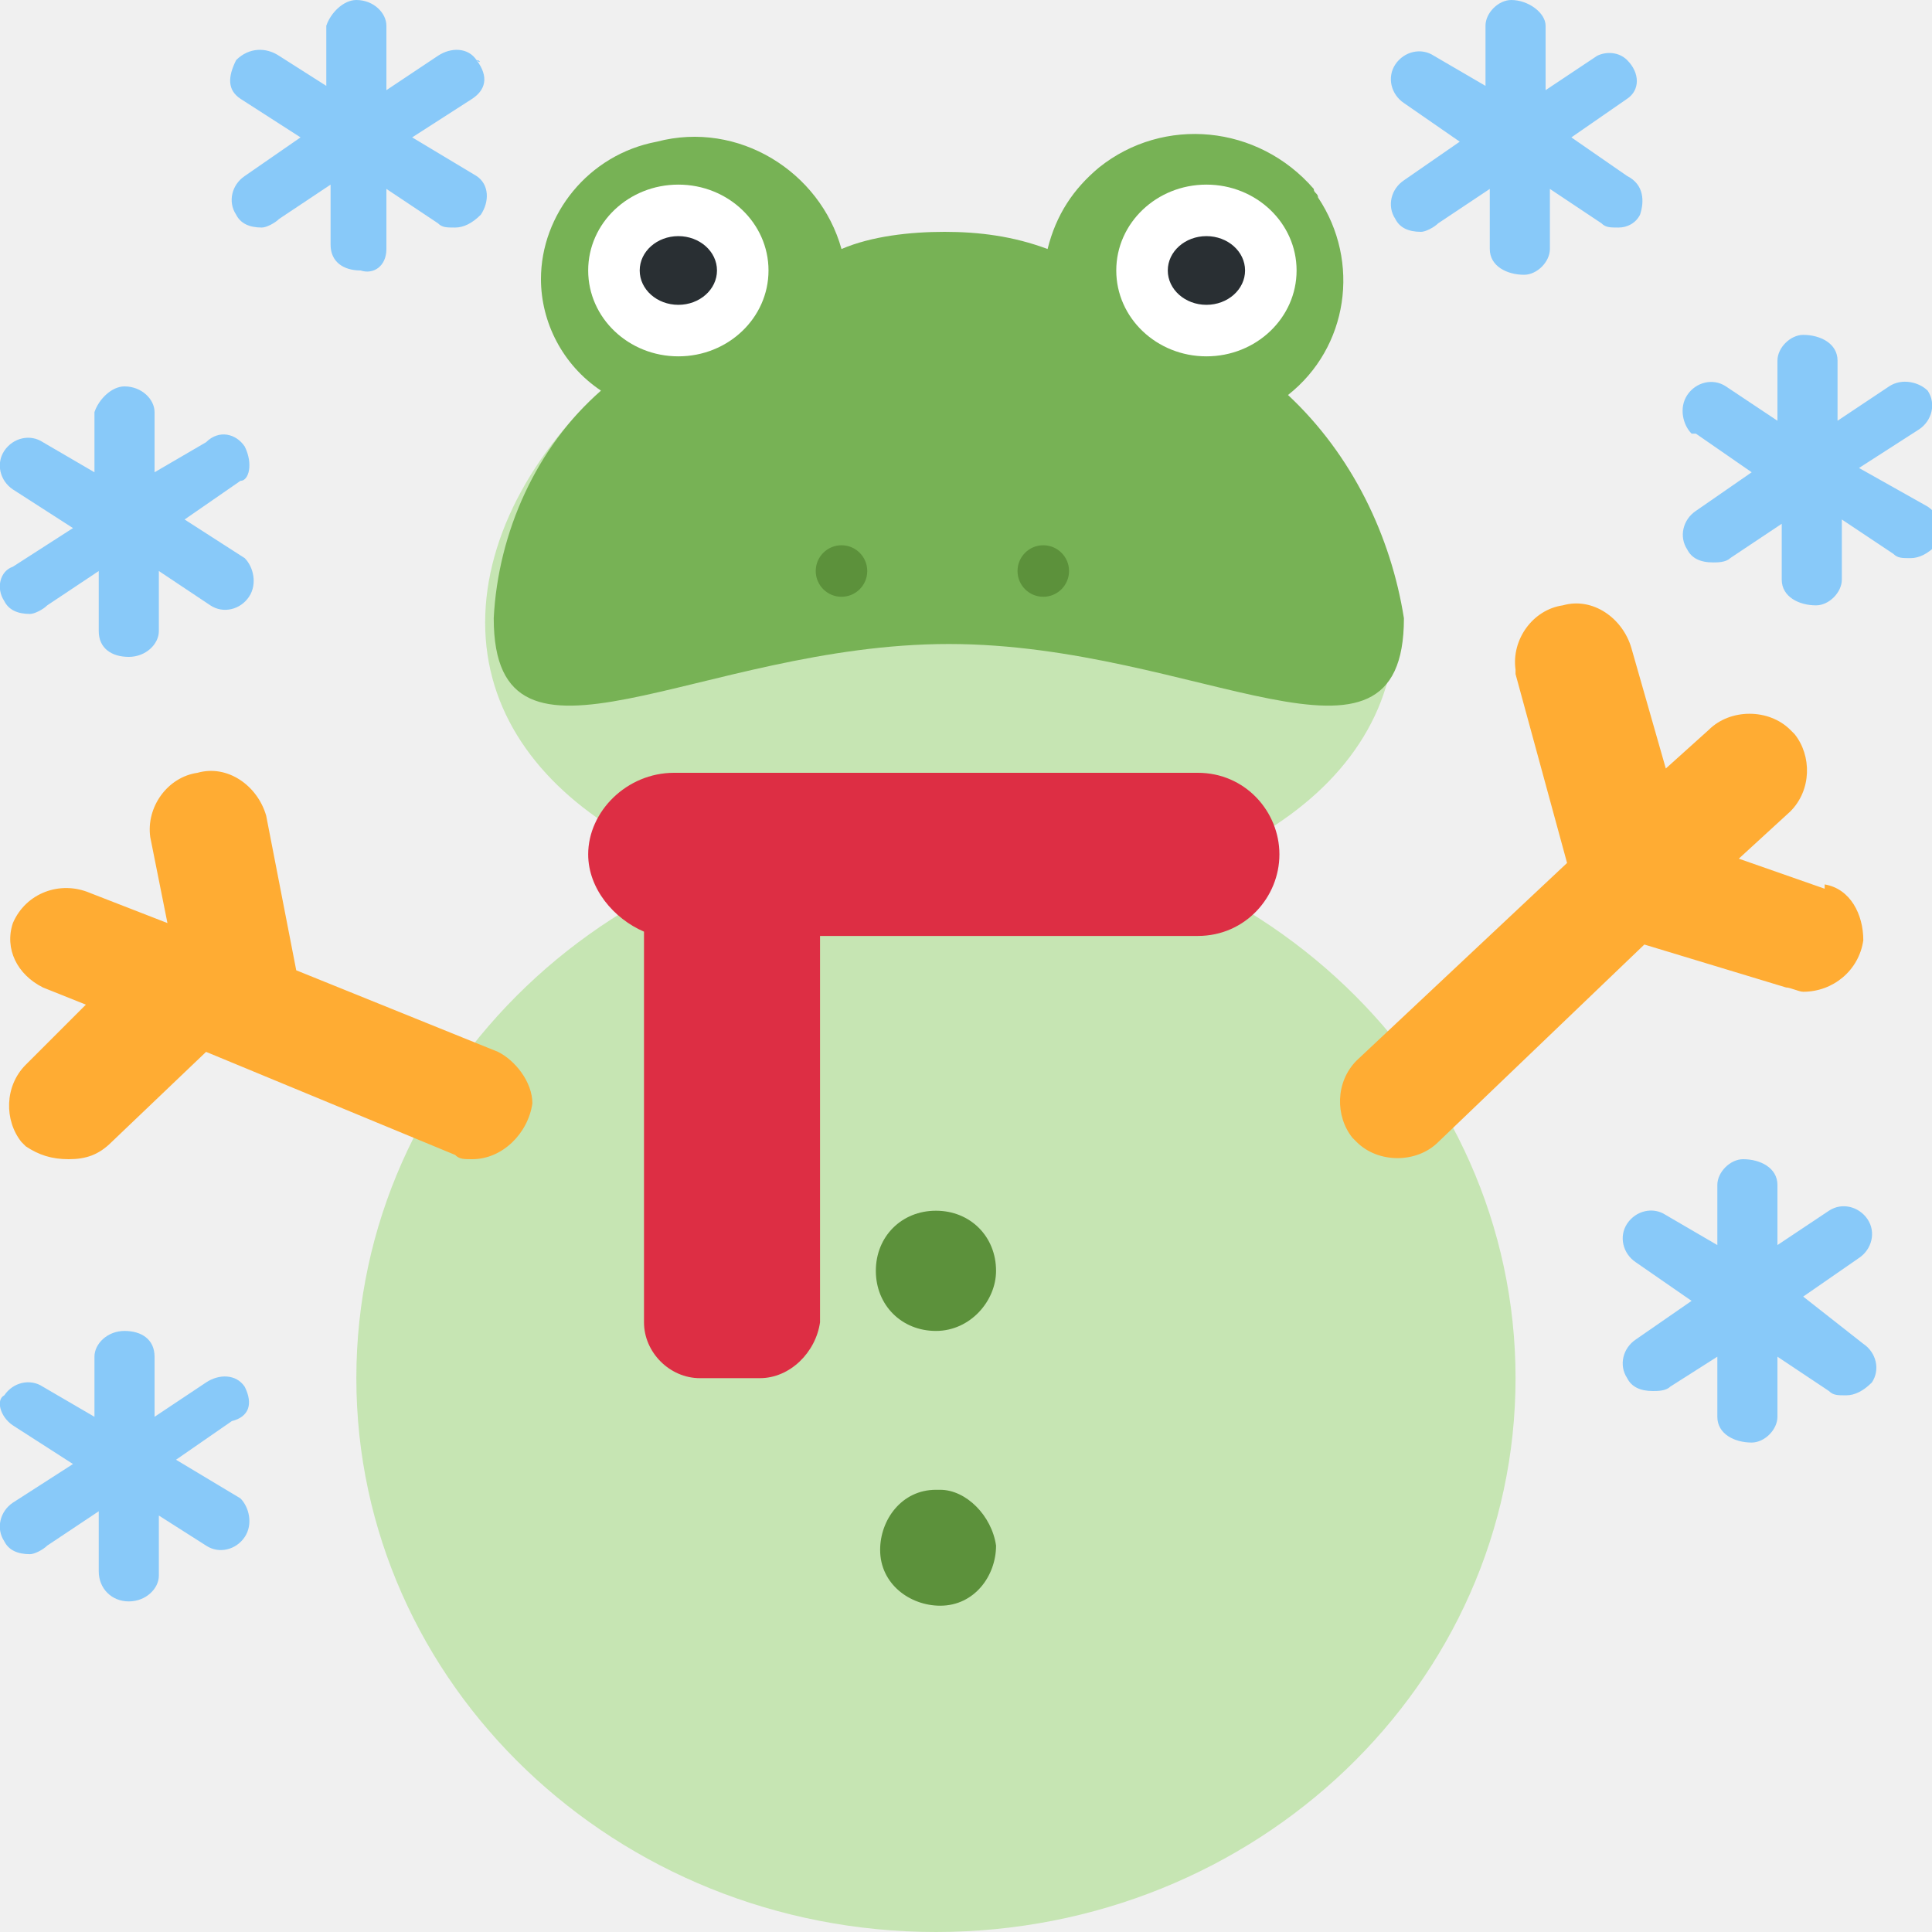
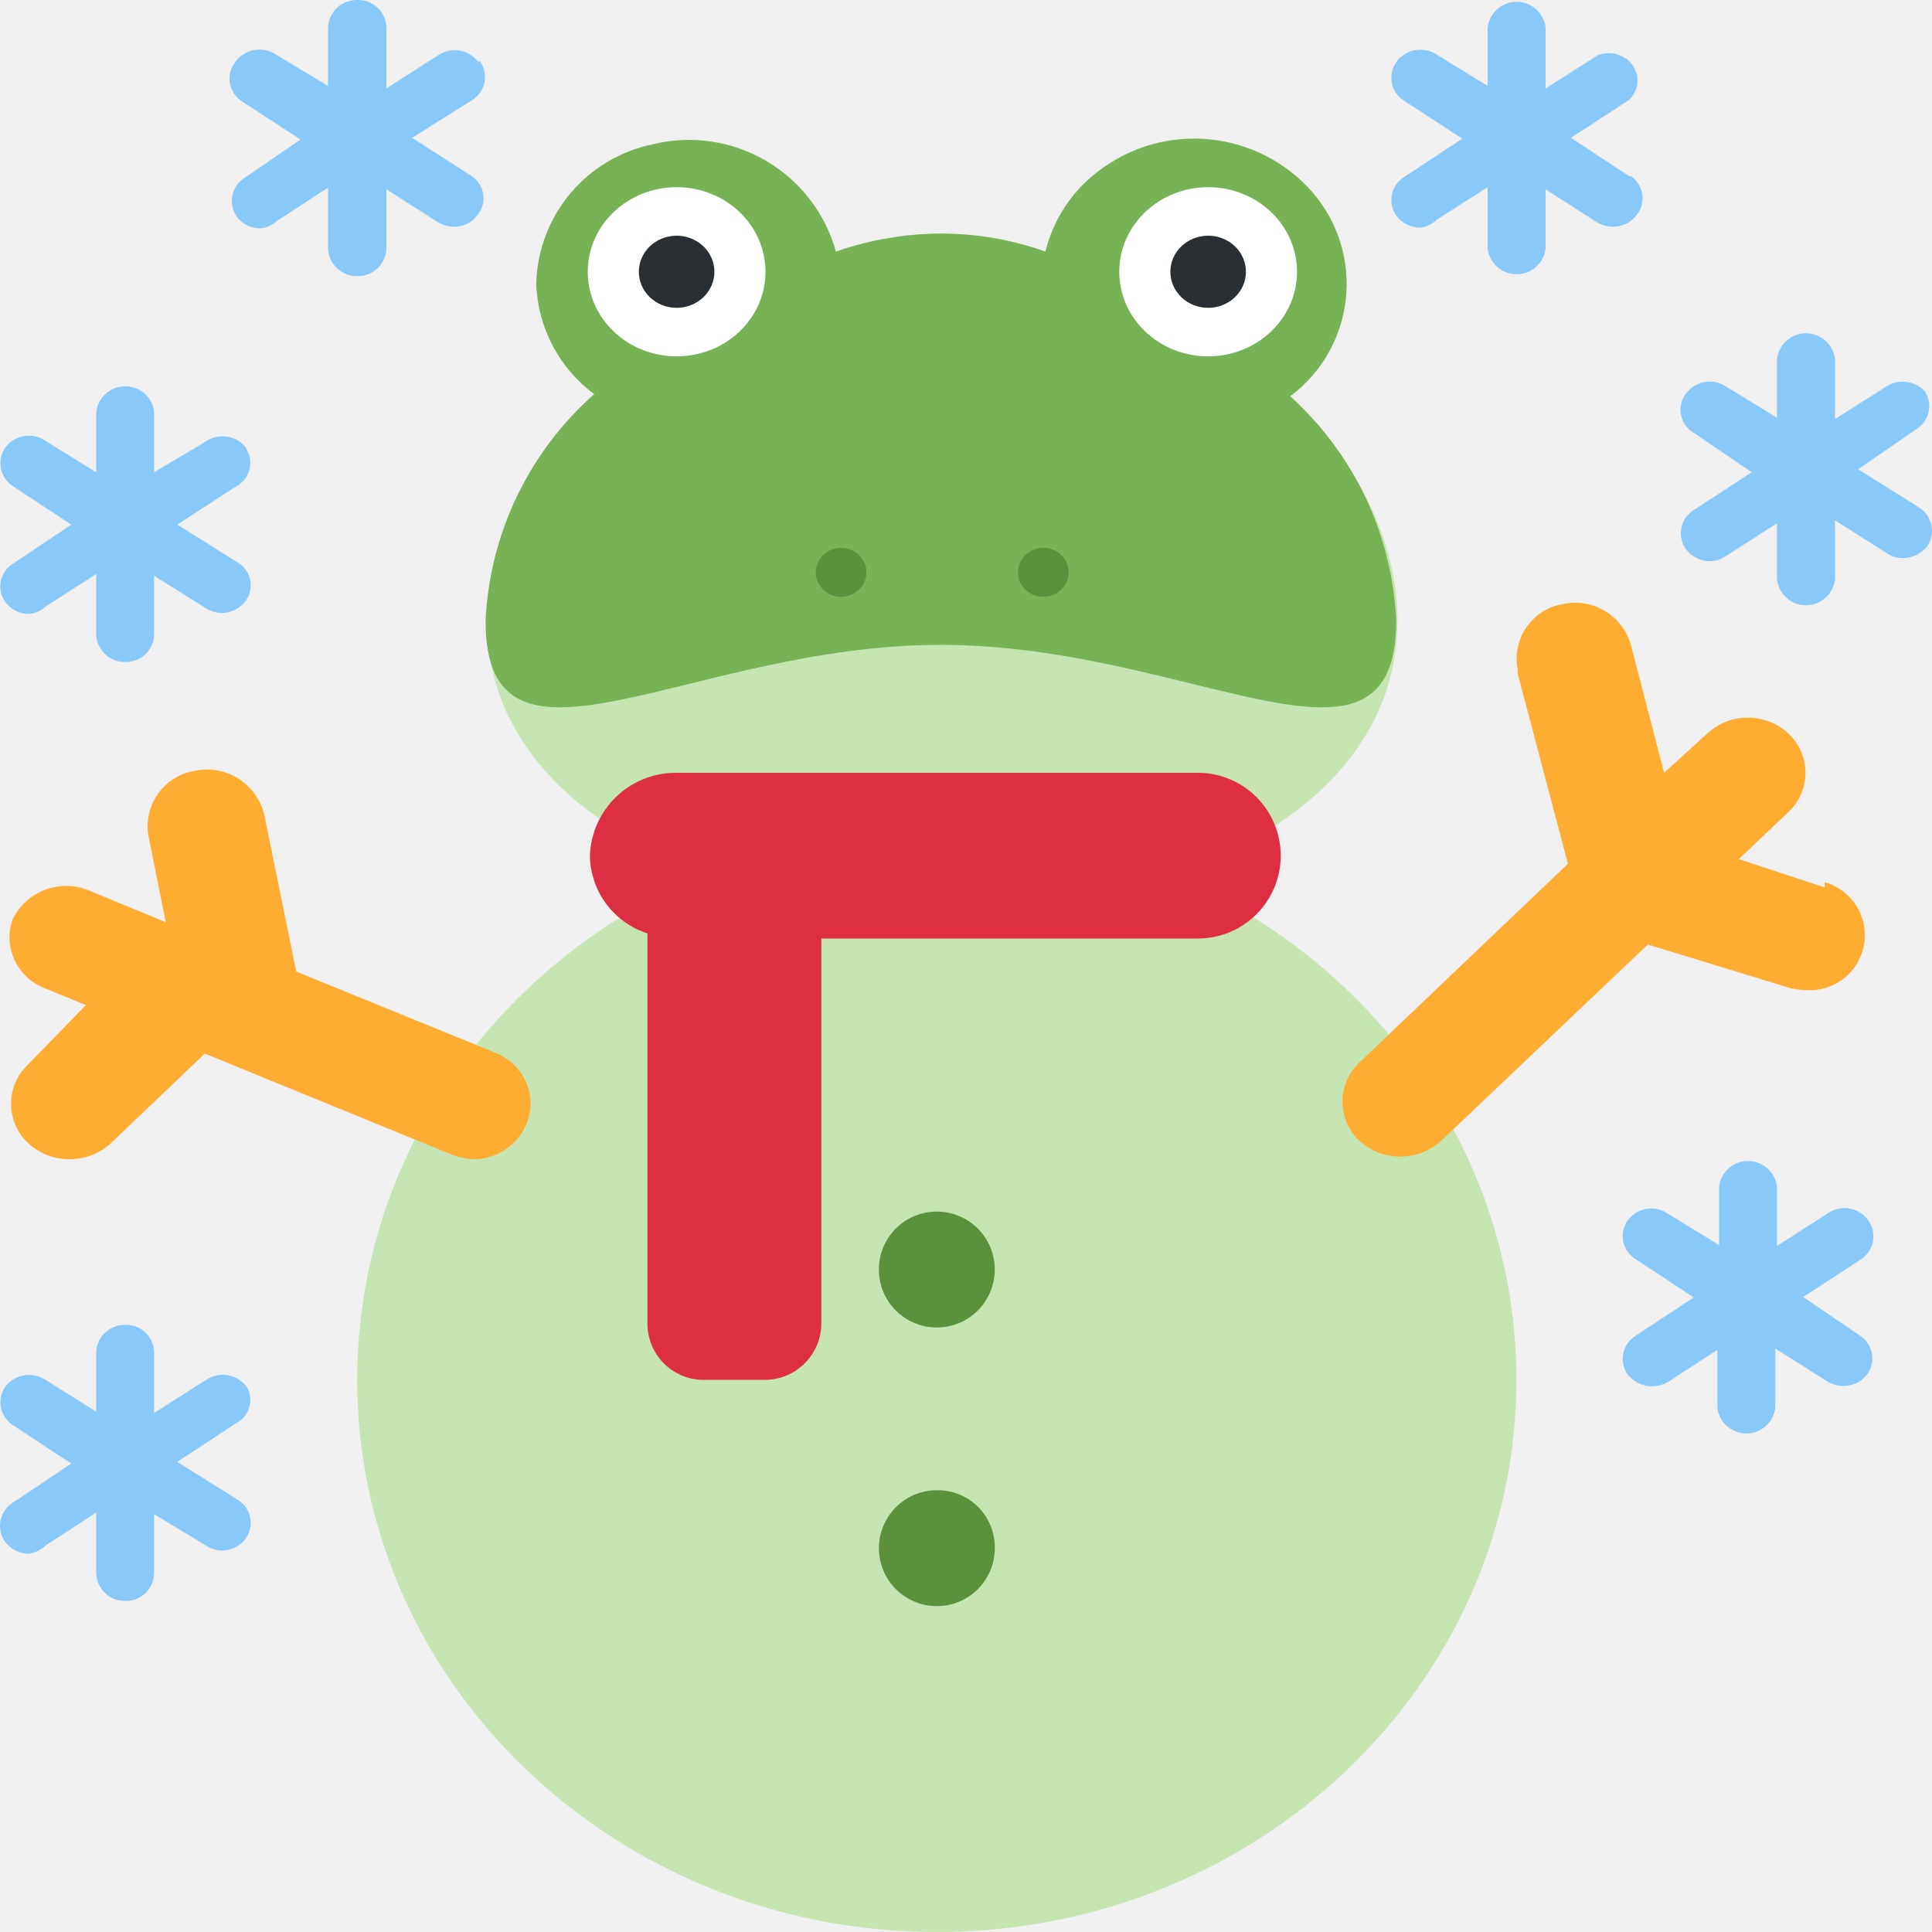
- <svg xmlns="http://www.w3.org/2000/svg" version="1.1" id="Ebene_1" x="0px" y="0px" viewBox="0 0 45 45" style="enable-background:new 0 0 45 45;" xml:space="preserve">
-   <style type="text/css">
- 	.st0{fill:#C6E5B3;}
- 	.st1{fill:#77B255;}
- 	.st2{fill:#FFFFFF;}
- 	.st3{fill:#292F33;}
- 	.st4{fill:#5C913B;}
- 	.st5{fill:#DD2E44;}
- 	.st6{fill:#FFAC33;}
- 	.st7{fill:#88C9F9;}
- </style>
-   <g id="Ebene_2-2-2">
-     <path class="st0" d="M32.5,14.5c0,4.2-4.8,6.7-10.6,6.7s-10.6-2.6-10.6-6.7S16.1,6,21.9,6S32.5,10.3,32.5,14.5z" />
-     <path class="st1" d="M30,9.2c1.4-1.1,1.7-3.1,0.7-4.6c0-0.1-0.1-0.1-0.1-0.2c-1.3-1.5-3.5-1.7-5-0.5c-0.6,0.5-1,1.1-1.2,1.9   c-0.8-0.3-1.6-0.4-2.4-0.4c-0.8,0-1.7,0.1-2.4,0.4c-0.5-1.8-2.4-3-4.3-2.5c-1.6,0.3-2.7,1.7-2.7,3.2c0,1,0.5,2,1.4,2.6   c-1.5,1.3-2.4,3.3-2.5,5.3c0,4.2,4.8,0.6,10.6,0.6s10.6,3.6,10.6-0.6C32.4,12.5,31.5,10.6,30,9.2z" />
-     <ellipse class="st2" cx="15.8" cy="6.3" rx="2.1" ry="2" />
-     <ellipse class="st3" cx="15.8" cy="6.3" rx="0.9" ry="0.8" />
-     <ellipse class="st2" cx="28.1" cy="6.3" rx="2.1" ry="2" />
-     <ellipse class="st3" cx="28.1" cy="6.3" rx="0.9" ry="0.8" />
-     <ellipse class="st4" cx="19.6" cy="13.3" rx="0.6" ry="0.6" />
-     <ellipse class="st4" cx="24.3" cy="13.3" rx="0.6" ry="0.6" />
-   </g>
-   <g id="Ebene_1-2-2">
-     <ellipse class="st0" cx="21.8" cy="32.1" rx="13.5" ry="12.9" />
-     <path class="st5" d="M27.9,18H15.7c-1.1,0-2,0.9-2,1.9c0,0.8,0.6,1.5,1.3,1.8v9.1c0,0.7,0.6,1.3,1.3,1.3c0,0,0,0,0,0h1.4   c0.7,0,1.3-0.6,1.4-1.3v-9h8.8c1.1,0,1.9-0.9,1.9-1.9S29,18,27.9,18L27.9,18z" />
-     <path class="st4" d="M23.2,29.6c0,0.7-0.6,1.4-1.4,1.4s-1.4-0.6-1.4-1.4s0.6-1.4,1.4-1.4S23.2,28.8,23.2,29.6z M23.2,36   c0,0.7-0.5,1.4-1.3,1.4c-0.7,0-1.4-0.5-1.4-1.3c0-0.7,0.5-1.4,1.3-1.4c0,0,0,0,0.1,0C22.5,34.7,23.1,35.3,23.2,36z" />
-     <path class="st6" d="M11.6,24.5l-4.7-1.9L6.2,19c-0.2-0.7-0.9-1.2-1.6-1c-0.7,0.1-1.2,0.8-1.1,1.5c0,0,0,0,0,0l0,0l0.4,2l-1.8-0.7   c-0.7-0.3-1.5,0-1.8,0.7C0.1,22.1,0.4,22.7,1,23l1,0.4l-1.4,1.4c-0.5,0.5-0.5,1.3-0.1,1.8c0,0,0,0,0.1,0.1C0.9,26.9,1.2,27,1.6,27   c0.4,0,0.7-0.1,1-0.4l2.2-2.1l5.8,2.4C10.7,27,10.8,27,11,27c0.7,0,1.3-0.6,1.4-1.3C12.4,25.2,12,24.7,11.6,24.5z M42.5,20.7   l-2-0.7l1.2-1.1c0.5-0.5,0.5-1.3,0.1-1.8c0,0,0,0-0.1-0.1l0,0c-0.5-0.5-1.4-0.5-1.9,0l-1,0.9L38,15.1c-0.2-0.7-0.9-1.2-1.6-1   c-0.7,0.1-1.2,0.8-1.1,1.5c0,0,0,0,0,0v0.1l1.2,4.4l-4.9,4.6c-0.5,0.5-0.5,1.3-0.1,1.8c0,0,0,0,0.1,0.1l0,0c0.5,0.5,1.4,0.5,1.9,0   l4.8-4.6l3.3,1c0.1,0,0.3,0.1,0.4,0.1c0.7,0,1.3-0.5,1.4-1.2c0-0.6-0.3-1.2-0.9-1.3V20.7z" />
-     <path class="st7" d="M11.1,1.4c-0.2-0.3-0.6-0.3-0.9-0.1L9,2.1V0.6C9,0.3,8.7,0,8.3,0c0,0,0,0,0,0C8,0,7.7,0.3,7.6,0.6V2L6.5,1.3   c-0.3-0.2-0.7-0.2-1,0.1c0,0,0,0,0,0C5.3,1.8,5.3,2.1,5.6,2.3c0,0,0,0,0,0L7,3.2L5.7,4.1C5.4,4.3,5.3,4.7,5.5,5c0,0,0,0,0,0   c0.1,0.2,0.3,0.3,0.6,0.3c0.1,0,0.3-0.1,0.4-0.2l1.2-0.8v1.4c0,0.4,0.3,0.6,0.7,0.6C8.7,6.4,9,6.2,9,5.8c0,0,0,0,0,0V4.4l1.2,0.8   c0.1,0.1,0.2,0.1,0.4,0.1c0.2,0,0.4-0.1,0.6-0.3c0.2-0.3,0.2-0.7-0.1-0.9c0,0,0,0,0,0l0,0L9.6,3.2L11,2.3   C11.3,2.1,11.4,1.8,11.1,1.4C11.2,1.5,11.2,1.4,11.1,1.4L11.1,1.4z M5.7,10.4c-0.2-0.3-0.6-0.4-0.9-0.1l0,0L3.6,11V9.6   C3.6,9.3,3.3,9,2.9,9C2.6,9,2.3,9.3,2.2,9.6V11l-1.2-0.7c-0.3-0.2-0.7-0.1-0.9,0.2l0,0c-0.2,0.3-0.1,0.7,0.2,0.9c0,0,0,0,0,0   l1.4,0.9l-1.4,0.9C0,13.3-0.1,13.7,0.1,14c0,0,0,0,0,0c0.1,0.2,0.3,0.3,0.6,0.3c0.1,0,0.3-0.1,0.4-0.2l1.2-0.8v1.4   c0,0.4,0.3,0.6,0.7,0.6c0.4,0,0.7-0.3,0.7-0.6v-1.4l1.2,0.8c0.3,0.2,0.7,0.1,0.9-0.2l0,0c0.2-0.3,0.1-0.7-0.1-0.9c0,0,0,0,0,0l0,0   l-1.4-0.9l1.3-0.9C5.8,11.2,5.9,10.8,5.7,10.4C5.8,10.5,5.8,10.5,5.7,10.4L5.7,10.4z M5.7,32.3c-0.2-0.3-0.6-0.3-0.9-0.1l-1.2,0.8   v-1.4c0-0.4-0.3-0.6-0.7-0.6c0,0,0,0,0,0c-0.4,0-0.7,0.3-0.7,0.6c0,0,0,0,0,0v1.4l-1.2-0.7c-0.3-0.2-0.7-0.1-0.9,0.2l0,0   C-0.1,32.6,0,33,0.3,33.2c0,0,0,0,0,0l1.4,0.9L0.3,35c-0.3,0.2-0.4,0.6-0.2,0.9c0,0,0,0,0,0c0.1,0.2,0.3,0.3,0.6,0.3   c0.1,0,0.3-0.1,0.4-0.2l1.2-0.8v1.4c0,0.4,0.3,0.7,0.7,0.7c0.4,0,0.7-0.3,0.7-0.6c0,0,0,0,0,0v-1.4L4.8,36c0.3,0.2,0.7,0.1,0.9-0.2   l0,0c0.2-0.3,0.1-0.7-0.1-0.9c0,0,0,0,0,0l0,0L4.1,34l1.3-0.9C5.8,33,5.9,32.7,5.7,32.3C5.8,32.3,5.8,32.3,5.7,32.3L5.7,32.3z    M43.3,10.9l1.4-0.9c0.3-0.2,0.4-0.6,0.2-0.9c0,0,0,0,0,0l0,0c-0.2-0.2-0.6-0.3-0.9-0.1l-1.2,0.8V8.4c0-0.4-0.4-0.6-0.8-0.6   c-0.3,0-0.6,0.3-0.6,0.6v1.4L40.2,9c-0.3-0.2-0.7-0.1-0.9,0.2c-0.2,0.3-0.1,0.7,0.1,0.9c0,0,0,0,0.1,0l1.3,0.9l-1.3,0.9   c-0.3,0.2-0.4,0.6-0.2,0.9c0,0,0,0,0,0c0.1,0.2,0.3,0.3,0.6,0.3c0.1,0,0.3,0,0.4-0.1l1.2-0.8v1.3c0,0.4,0.4,0.6,0.8,0.6   c0.3,0,0.6-0.3,0.6-0.6v-1.4l1.2,0.8c0.1,0.1,0.2,0.1,0.4,0.1c0.2,0,0.4-0.1,0.6-0.3c0.2-0.3,0.1-0.7-0.2-0.9c0,0,0,0,0,0   L43.3,10.9z M43.5,28.4c-0.2-0.3-0.6-0.4-0.9-0.2L41.4,29v-1.4c0-0.4-0.4-0.6-0.8-0.6c-0.3,0-0.6,0.3-0.6,0.6V29l-1.2-0.7   c-0.3-0.2-0.7-0.1-0.9,0.2l0,0c-0.2,0.3-0.1,0.7,0.2,0.9c0,0,0,0,0,0l1.3,0.9l-1.3,0.9c-0.3,0.2-0.4,0.6-0.2,0.9c0,0,0,0,0,0   c0.1,0.2,0.3,0.3,0.6,0.3c0.1,0,0.3,0,0.4-0.1l1.1-0.7v1.4c0,0.4,0.4,0.6,0.8,0.6c0.3,0,0.6-0.3,0.6-0.6v-1.4l1.2,0.8   c0.1,0.1,0.2,0.1,0.4,0.1c0.2,0,0.4-0.1,0.6-0.3c0.2-0.3,0.1-0.7-0.2-0.9c0,0,0,0,0,0L42,30.2l1.3-0.9   C43.6,29.1,43.7,28.7,43.5,28.4C43.5,28.4,43.5,28.4,43.5,28.4z M37.9,4.1l-1.3-0.9l1.3-0.9c0.3-0.2,0.3-0.6,0-0.9c0,0,0,0,0,0   c-0.2-0.2-0.5-0.2-0.7-0.1L36,2.1V0.6C36,0.3,35.6,0,35.2,0c-0.3,0-0.6,0.3-0.6,0.6V2l-1.2-0.7c-0.3-0.2-0.7-0.1-0.9,0.2   c-0.2,0.3-0.1,0.7,0.2,0.9c0,0,0,0,0,0l1.3,0.9l-1.3,0.9c-0.3,0.2-0.4,0.6-0.2,0.9c0,0,0,0,0,0c0.1,0.2,0.3,0.3,0.6,0.3   c0.1,0,0.3-0.1,0.4-0.2l1.2-0.8v1.4c0,0.4,0.4,0.6,0.8,0.6c0.3,0,0.6-0.3,0.6-0.6V4.4l1.2,0.8c0.1,0.1,0.2,0.1,0.4,0.1   c0.2,0,0.4-0.1,0.5-0.3C38.3,4.7,38.3,4.3,37.9,4.1C38,4.1,38,4.1,37.9,4.1L37.9,4.1z" />
+ <svg xmlns="http://www.w3.org/2000/svg" viewBox="0 0 45 45">
+   <defs>
+     <style>.cls-1{fill:#c6e5b3;}.cls-2{fill:#77b255;}.cls-3{fill:#fff;}.cls-4{fill:#292f33;}.cls-5{fill:#5c913b;}.cls-6{fill:#dd2e44;}.cls-7{fill:#ffac33;}.cls-8{fill:#88c9f9;}</style>
+   </defs>
+   <g id="Ebene_2" data-name="Ebene 2">
+     <g id="Ebene_1-2" data-name="Ebene 1">
+       <g id="Ebene_2-2" data-name="Ebene 2">
+         <g id="Ebene_2-2-2" data-name="Ebene 2-2">
+           <path class="cls-1" d="M32.55,14.46c0,4.18-4.75,6.73-10.61,6.73s-10.6-2.57-10.6-6.73S16.09,6,21.94,6,32.55,10.29,32.55,14.46Z" />
+           <path class="cls-2" d="M30.05,9.23a3.26,3.26,0,0,0,.53-4.74,3.66,3.66,0,0,0-5-.5,3.33,3.33,0,0,0-1.23,1.87,7.24,7.24,0,0,0-2.44-.42,7.49,7.49,0,0,0-2.44.42,3.55,3.55,0,0,0-4.26-2.5,3.4,3.4,0,0,0-2.72,3.25,3.34,3.34,0,0,0,1.35,2.57,7.51,7.51,0,0,0-2.53,5.28c0,4.18,4.75.56,10.6.56s10.61,3.62,10.61-.56A7.5,7.5,0,0,0,30.05,9.23Z" />
+           <ellipse class="cls-3" cx="15.76" cy="6.33" rx="2.07" ry="1.97" />
+           <ellipse class="cls-4" cx="15.76" cy="6.33" rx="0.88" ry="0.84" />
+           <ellipse class="cls-3" cx="28.14" cy="6.33" rx="2.07" ry="1.97" />
+           <ellipse class="cls-4" cx="28.14" cy="6.33" rx="0.88" ry="0.84" />
+           <ellipse class="cls-5" cx="19.59" cy="13.33" rx="0.59" ry="0.57" />
+           <ellipse class="cls-5" cx="24.3" cy="13.33" rx="0.59" ry="0.57" />
+         </g>
+         <g id="Ebene_1-2-2" data-name="Ebene 1-2">
+           <ellipse class="cls-1" cx="21.82" cy="32.14" rx="13.5" ry="12.86" />
+           <path class="cls-6" d="M27.89,18H15.74a2,2,0,0,0-2,1.94,1.93,1.93,0,0,0,1.34,1.8v9.12a1.31,1.31,0,0,0,1.35,1.28h1.35a1.32,1.32,0,0,0,1.35-1.28v-9h8.77a1.93,1.93,0,1,0,0-3.86Z" />
+           <path class="cls-5" d="M23.17,29.57a1.35,1.35,0,0,1-2.7,0,1.35,1.35,0,0,1,2.7,0Zm0,6.43a1.35,1.35,0,1,1-1.35-1.29A1.33,1.33,0,0,1,23.17,36Z" />
+           <path class="cls-7" d="M11.56,24.53,6.9,22.63,6.16,19a1.37,1.37,0,0,0-1.6-1.05,1.31,1.31,0,0,0-1.1,1.53h0l.4,2-1.79-.74a1.39,1.39,0,0,0-1.78.68A1.27,1.27,0,0,0,1,23l1,.41L.65,24.8a1.25,1.25,0,0,0,0,1.82,1.39,1.39,0,0,0,.93.38,1.41,1.41,0,0,0,1-.37l2.19-2.09,5.77,2.36A1.61,1.61,0,0,0,11,27a1.33,1.33,0,0,0,1.36-1.28A1.29,1.29,0,0,0,11.56,24.53ZM42.5,20.67l-2-.66,1.16-1.1a1.25,1.25,0,0,0,0-1.82h0a1.39,1.39,0,0,0-1.9,0l-1,.91L38,15.07a1.35,1.35,0,0,0-1.6-1,1.29,1.29,0,0,0-1.05,1.52l0,.1,1.17,4.43-4.86,4.63a1.25,1.25,0,0,0,0,1.82h0a1.42,1.42,0,0,0,1.91,0L38.38,22l3.27,1a1.42,1.42,0,0,0,.42.06,1.28,1.28,0,0,0,.43-2.51Z" />
+           <path class="cls-8" d="M11.13,1.43a.69.69,0,0,0-.93-.14L9,2.06V.64A.66.66,0,0,0,8.32,0a.67.67,0,0,0-.68.64V2L6.46,1.29a.7.7,0,0,0-1,.18.63.63,0,0,0,.19.9l1.35.88L5.7,4.14a.64.64,0,0,0-.19.9.69.69,0,0,0,.57.28.71.71,0,0,0,.38-.18l1.18-.77V5.79a.67.67,0,0,0,.68.64A.66.66,0,0,0,9,5.79V4.41l1.21.77a.69.69,0,0,0,.37.1A.67.67,0,0,0,11.13,5,.62.62,0,0,0,11,4.11h0L9.6,3.21,11,2.33a.63.63,0,0,0,.18-.9Zm-5.4,9a.69.69,0,0,0-.93-.15h0L3.59,11V9.64A.66.66,0,0,0,2.92,9a.67.67,0,0,0-.68.64V11l-1.18-.73a.68.68,0,0,0-.94.16h0a.64.64,0,0,0,.19.9l1.35.89L.3,13.13A.62.62,0,0,0,.11,14a.68.68,0,0,0,.57.3.69.69,0,0,0,.38-.17l1.18-.76v1.41a.67.67,0,0,0,.68.64.66.66,0,0,0,.67-.64V13.41l1.21.76A.69.69,0,0,0,5.72,14v0a.62.62,0,0,0-.17-.89h0l-1.42-.89,1.35-.88a.62.62,0,0,0,.26-.88Zm0,21.85a.7.7,0,0,0-.93-.14l-1.21.77V31.5a.65.65,0,0,0-.67-.64.66.66,0,0,0-.68.64v1.38l-1.18-.74a.7.7,0,0,0-.94.16h0a.64.64,0,0,0,.19.9l1.35.89L.3,35a.64.64,0,0,0-.19.9.7.7,0,0,0,.57.29A.77.77,0,0,0,1.06,36l1.18-.77v1.41a.67.67,0,0,0,.68.65.66.66,0,0,0,.67-.65V35.27L4.8,36a.68.68,0,0,0,.92-.16h0a.63.63,0,0,0-.17-.9h0l-1.42-.89,1.35-.89a.61.61,0,0,0,.26-.87ZM43.28,10.93,44.63,10a.63.63,0,0,0,.2-.89h0A.7.7,0,0,0,43.94,9l-1.2.76V8.36a.68.68,0,0,0-1.35,0V9.73L40.2,9a.69.69,0,0,0-.94.18.62.62,0,0,0,.19.9L40.8,11l-1.35.88a.64.64,0,0,0-.19.9.7.7,0,0,0,.57.29.63.63,0,0,0,.37-.12l1.19-.76V13.5a.68.68,0,0,0,1.35,0V12.12l1.2.76a.66.66,0,0,0,.38.12.72.72,0,0,0,.57-.28.64.64,0,0,0-.19-.9Zm.24,17.5a.68.68,0,0,0-.93-.18l-1.2.77V27.64a.68.68,0,0,0-1.35,0V29l-1.19-.73a.68.68,0,0,0-.94.16h0a.63.63,0,0,0,.19.9l1.35.89-1.35.89a.63.63,0,0,0-.19.9.72.72,0,0,0,.57.28.79.79,0,0,0,.37-.1L40,31.44v1.35a.68.68,0,0,0,1.35,0V31.41l1.2.76a.73.73,0,0,0,.38.11.69.69,0,0,0,.57-.28.64.64,0,0,0-.19-.9L42,30.21l1.35-.88A.64.64,0,0,0,43.52,28.43ZM37.94,4.1l-1.35-.89,1.35-.88a.62.62,0,0,0,0-.91.69.69,0,0,0-.73-.13L36,2.06V.64a.68.68,0,0,0-1.35,0V2l-1.19-.73a.69.69,0,0,0-.94.18.63.63,0,0,0,.19.9l1.35.88-1.35.89a.63.63,0,0,0-.19.9.69.69,0,0,0,.57.28.65.65,0,0,0,.37-.18l1.19-.76V5.79a.68.68,0,0,0,1.35,0V4.41l1.2.77a.75.75,0,0,0,.38.1A.69.69,0,0,0,38.13,5,.63.63,0,0,0,38,4.11Z" />
+         </g>
+       </g>
+     </g>
  </g>
</svg>
